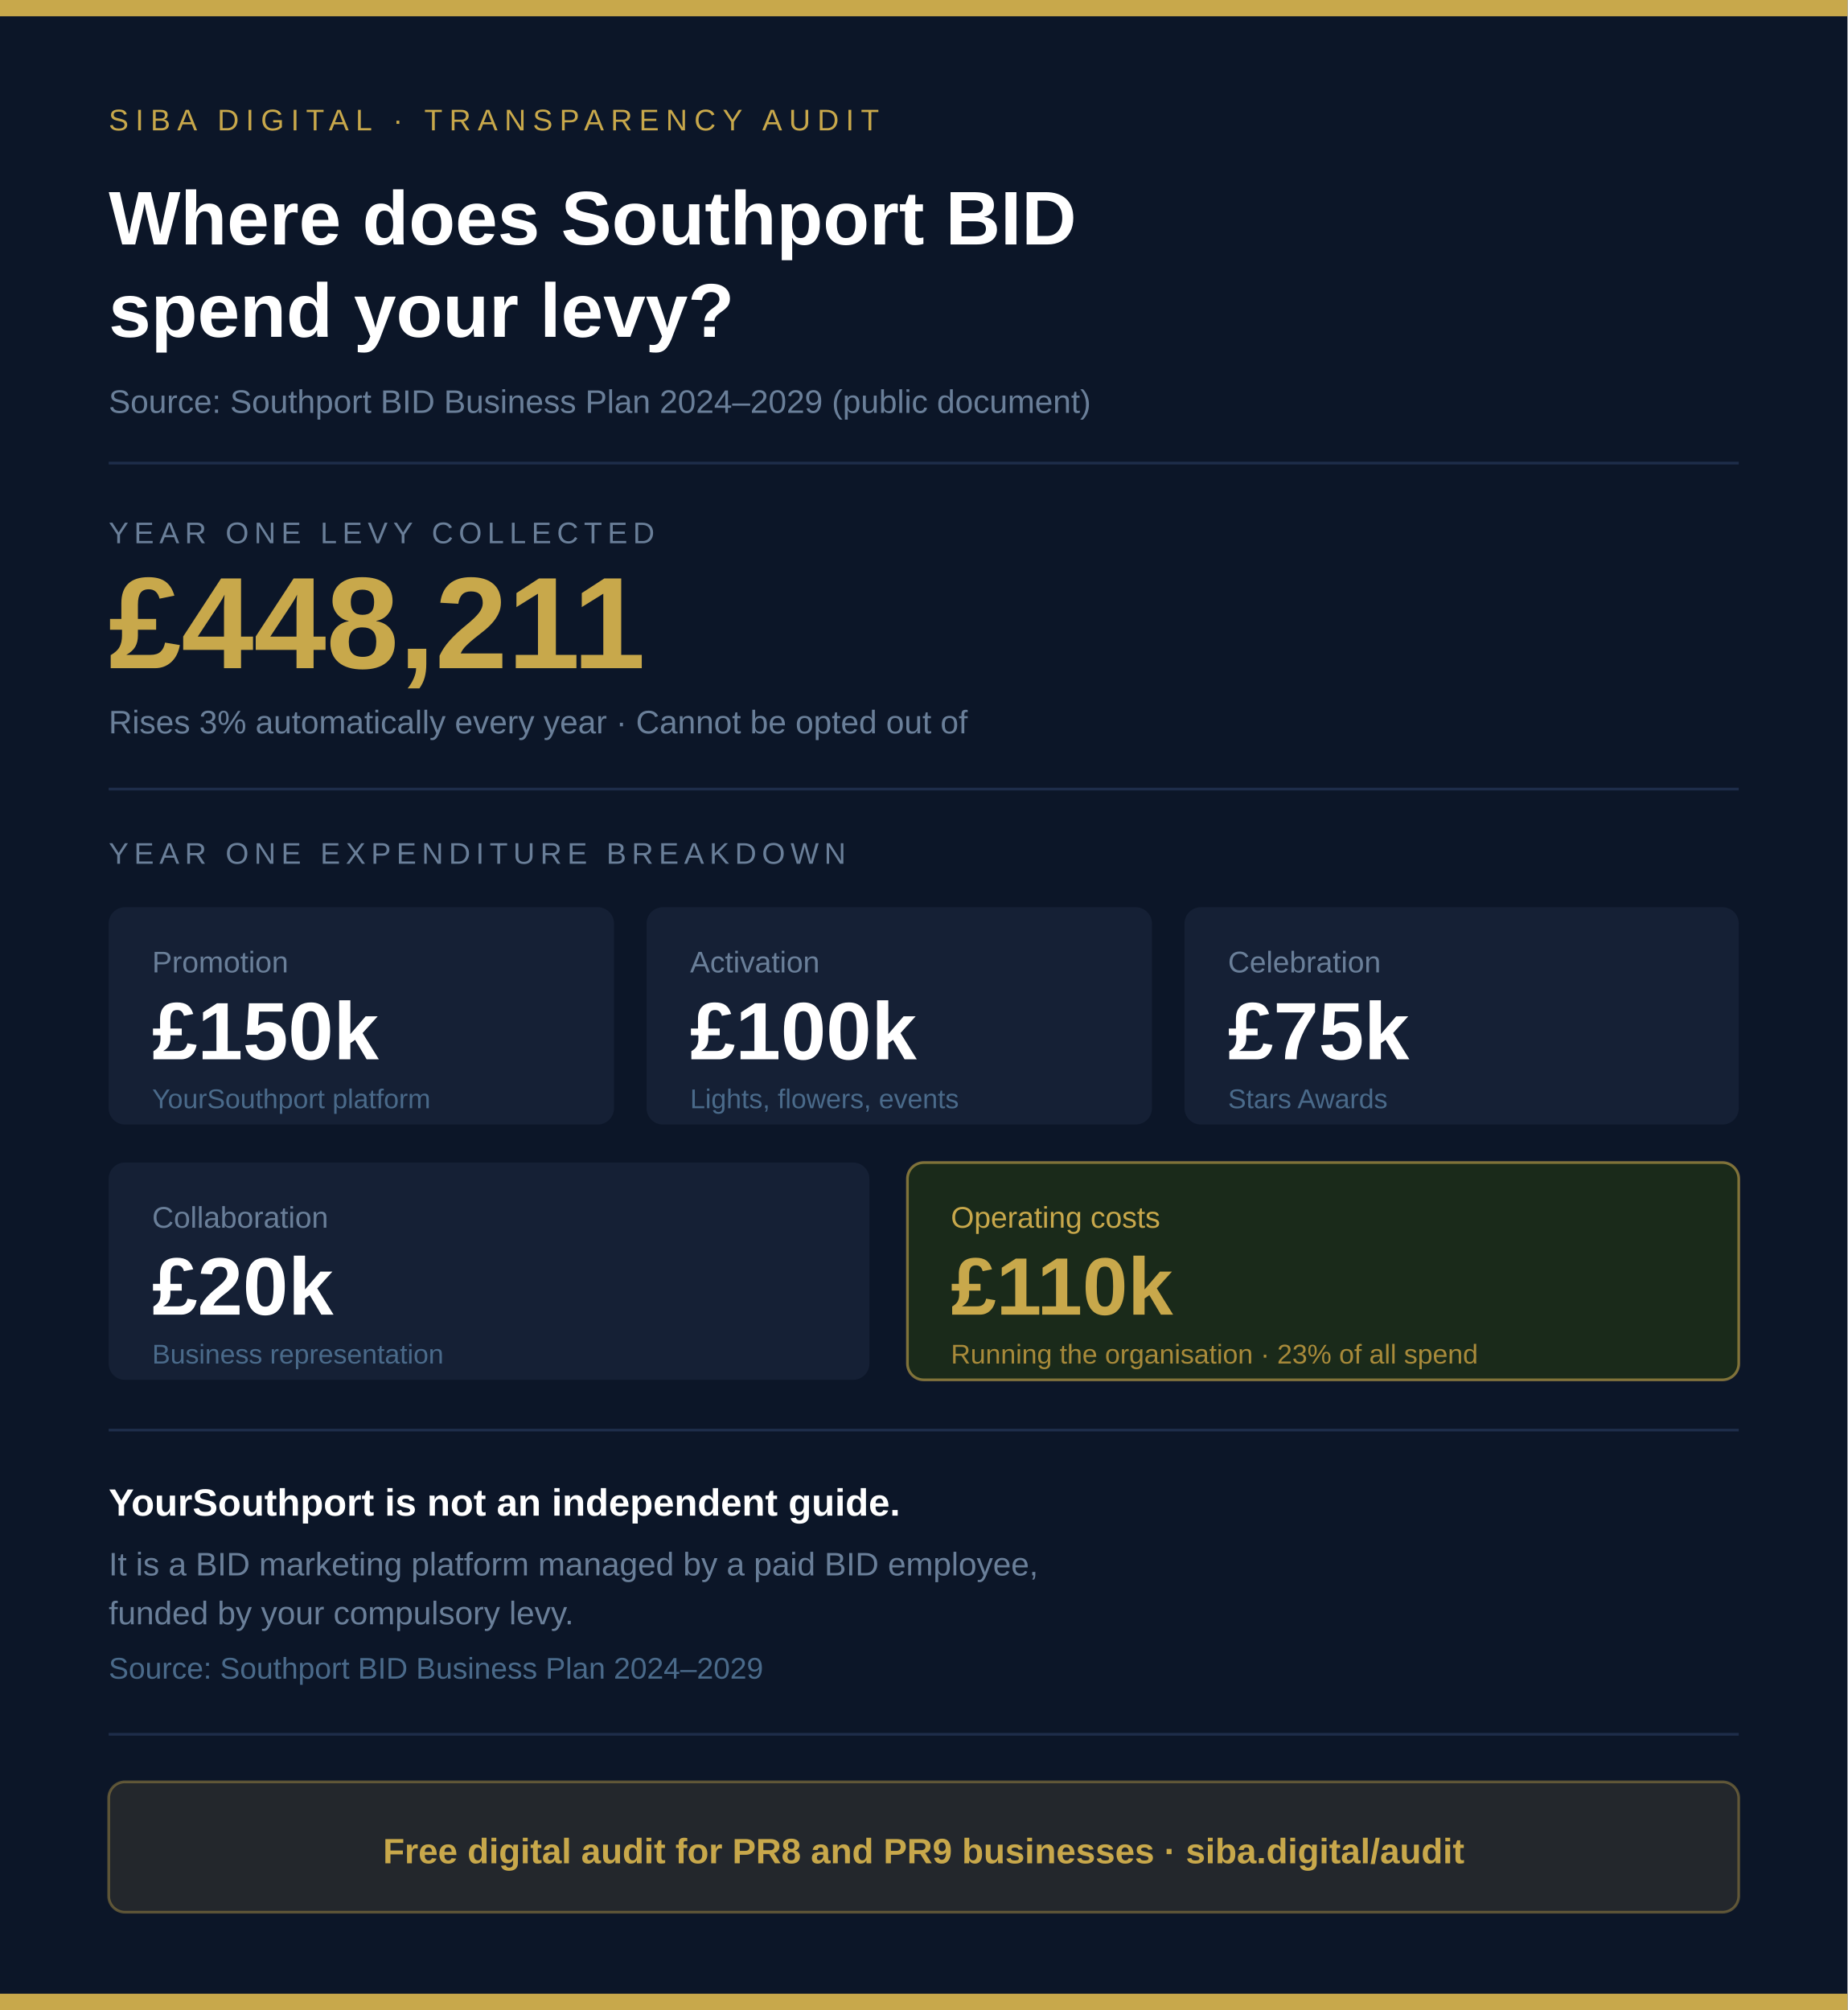
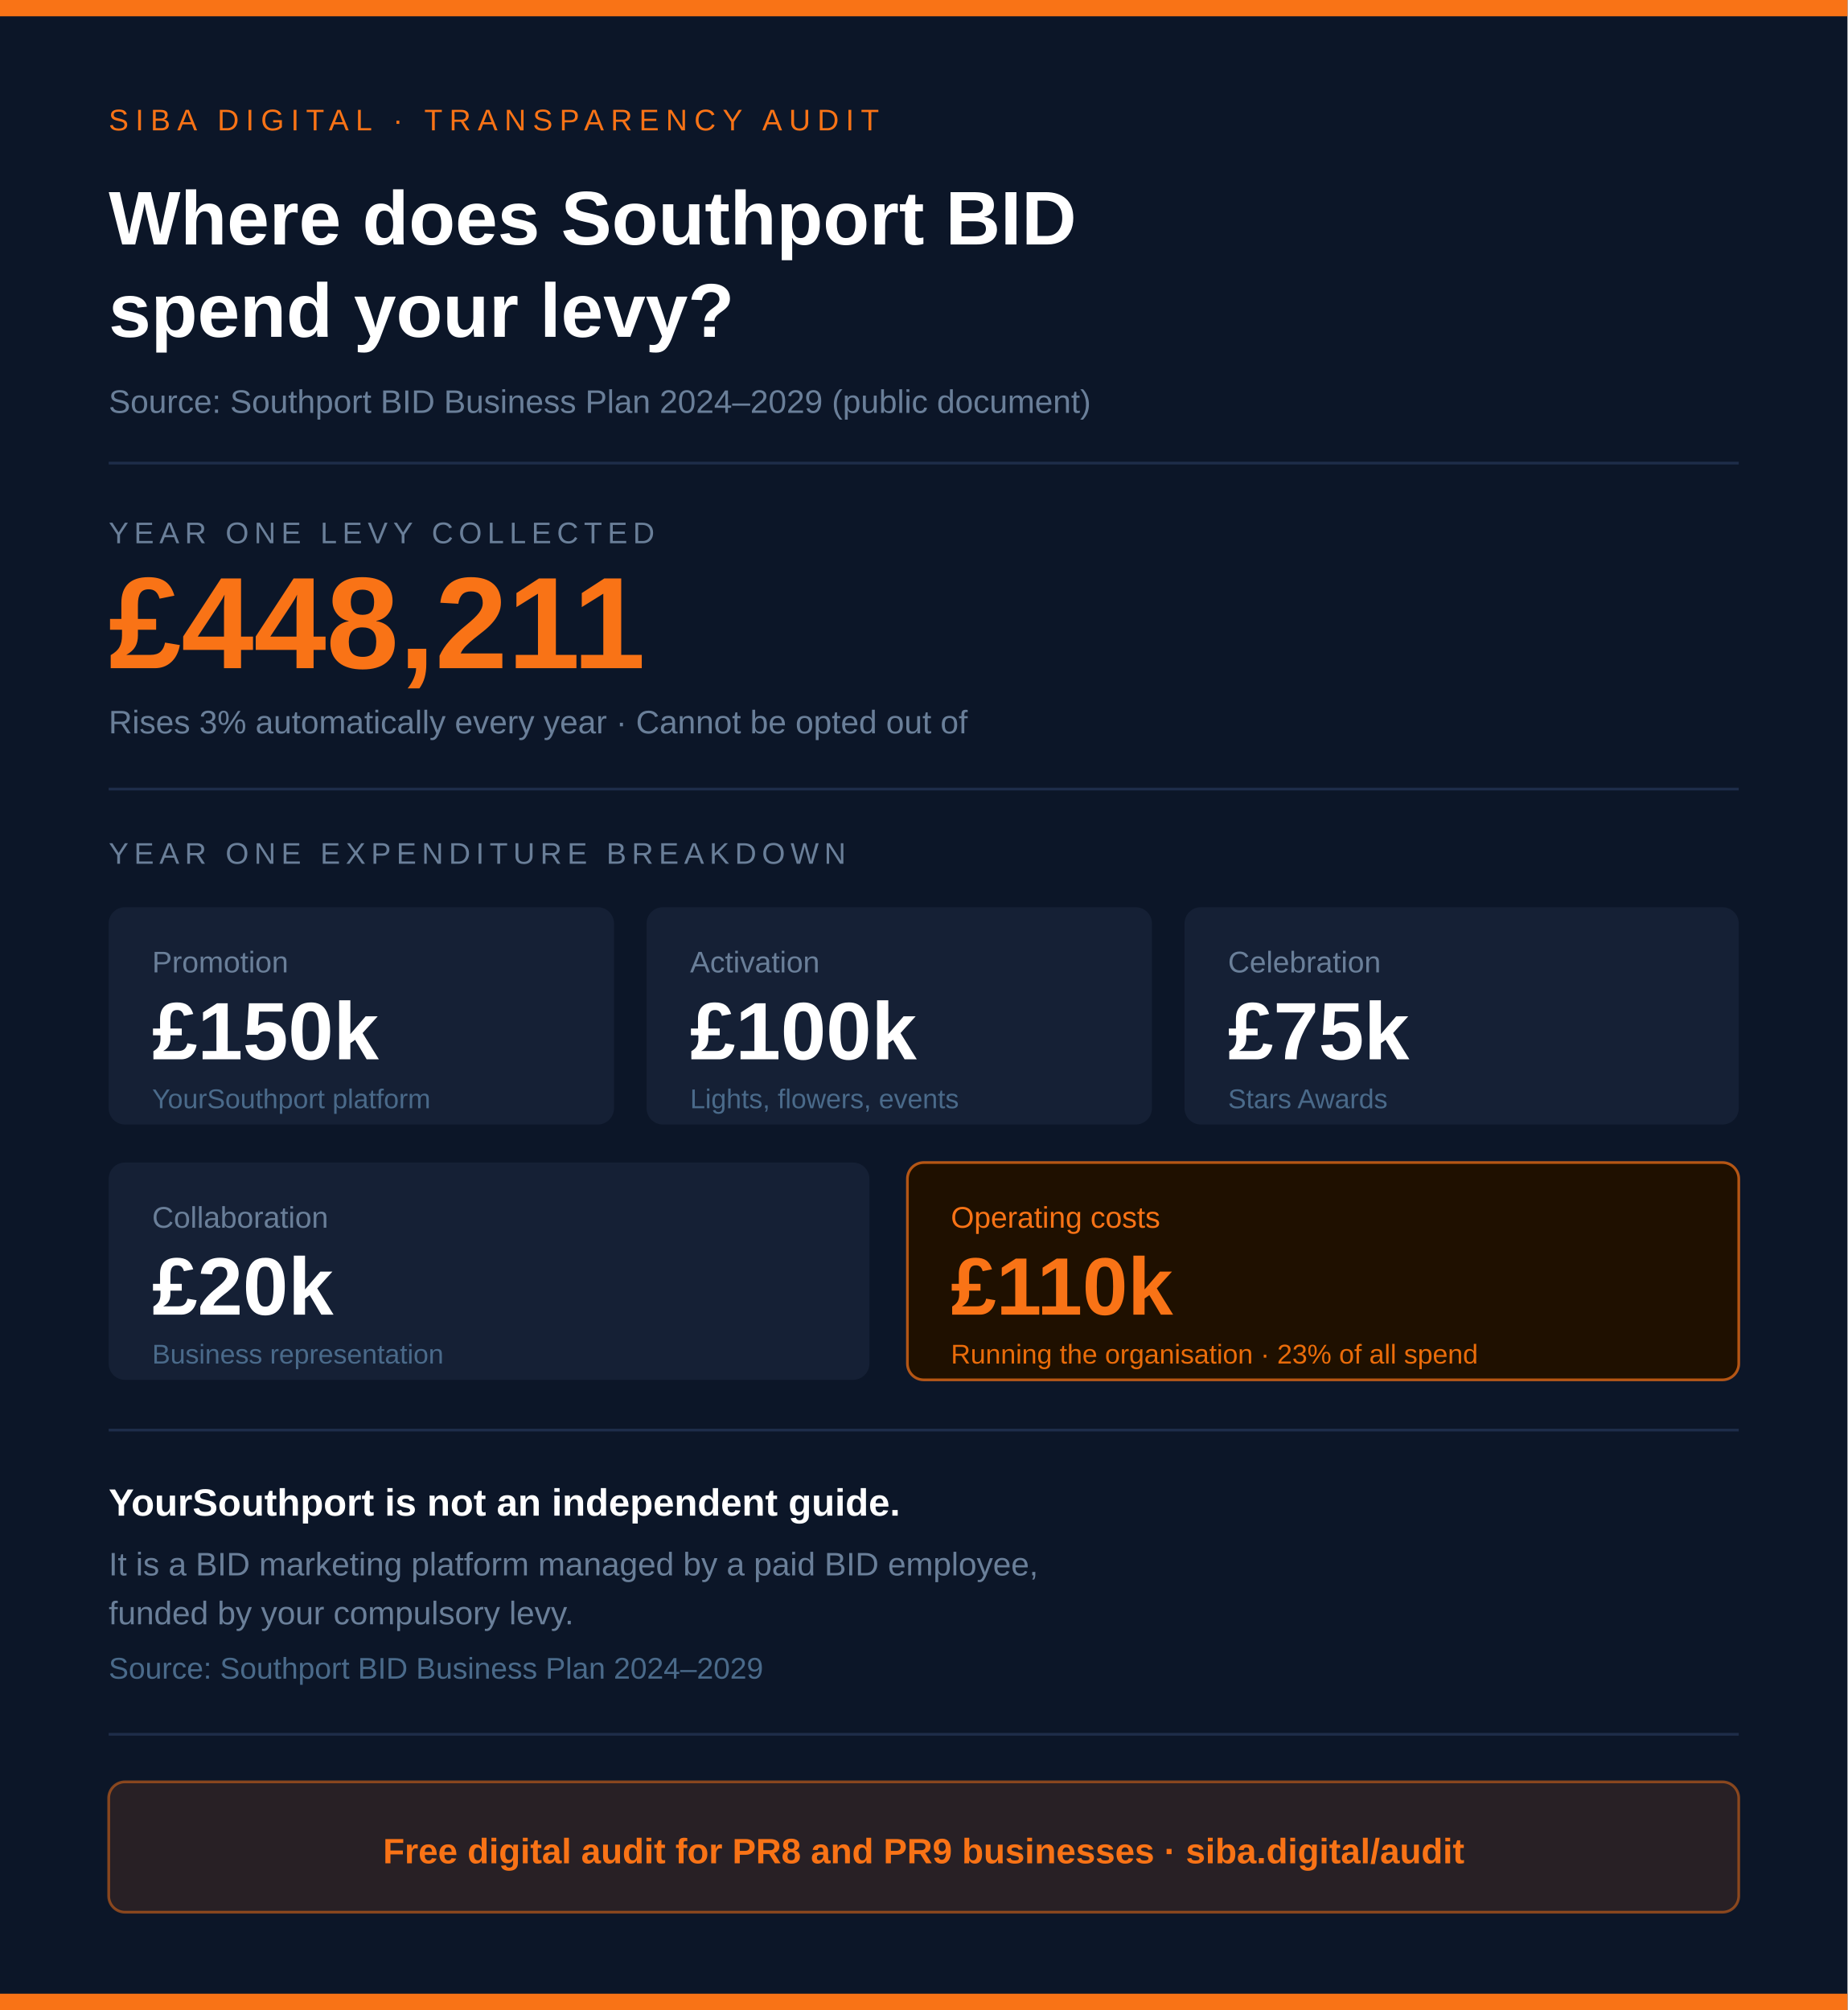
<svg xmlns="http://www.w3.org/2000/svg" width="100%" viewBox="0 0 680 740">
  <defs>
    <marker id="arrow" viewBox="0 0 10 10" refX="8" refY="5" markerWidth="6" markerHeight="6" orient="auto-start-reverse">
      <path d="M2 1L8 5L2 9" fill="none" stroke="context-stroke" stroke-width="1.5" stroke-linecap="round" stroke-linejoin="round" />
    </marker>
  </defs>
-   <rect x="0" y="0" width="680" height="740" fill="#0c1628" style="fill:rgb(12, 22, 40);stroke:none;color:rgb(255, 255, 255);stroke-width:1px;stroke-linecap:butt;stroke-linejoin:miter;opacity:1;font-family:&quot;Anthropic Sans&quot;, -apple-system, BlinkMacSystemFont, &quot;Segoe UI&quot;, sans-serif;font-size:16px;font-weight:400;text-anchor:start;dominant-baseline:auto" />
-   <rect x="0" y="0" width="680" height="6" fill="#c8a84b" style="fill:rgb(200, 168, 75);stroke:none;color:rgb(255, 255, 255);stroke-width:1px;stroke-linecap:butt;stroke-linejoin:miter;opacity:1;font-family:&quot;Anthropic Sans&quot;, -apple-system, BlinkMacSystemFont, &quot;Segoe UI&quot;, sans-serif;font-size:16px;font-weight:400;text-anchor:start;dominant-baseline:auto" />
-   <text x="40" y="48" font-family="Arial, sans-serif" font-size="11" font-weight="400" fill="#c8a84b" letter-spacing="2.5" style="fill:rgb(200, 168, 75);stroke:none;color:rgb(255, 255, 255);stroke-width:1px;stroke-linecap:butt;stroke-linejoin:miter;opacity:1;font-family:Arial, sans-serif;font-size:11px;font-weight:400;text-anchor:start;dominant-baseline:auto">SIBA DIGITAL · TRANSPARENCY AUDIT</text>
-   <text x="40" y="90" font-family="Arial, sans-serif" font-size="28" font-weight="700" fill="#ffffff" style="fill:rgb(255, 255, 255);stroke:none;color:rgb(255, 255, 255);stroke-width:1px;stroke-linecap:butt;stroke-linejoin:miter;opacity:1;font-family:Arial, sans-serif;font-size:28px;font-weight:700;text-anchor:start;dominant-baseline:auto">Where does Southport BID</text>
-   <text x="40" y="124" font-family="Arial, sans-serif" font-size="28" font-weight="700" fill="#ffffff" style="fill:rgb(255, 255, 255);stroke:none;color:rgb(255, 255, 255);stroke-width:1px;stroke-linecap:butt;stroke-linejoin:miter;opacity:1;font-family:Arial, sans-serif;font-size:28px;font-weight:700;text-anchor:start;dominant-baseline:auto">spend your levy?</text>
-   <text x="40" y="152" font-family="Arial, sans-serif" font-size="12" fill="#6a7f99" style="fill:rgb(106, 127, 153);stroke:none;color:rgb(255, 255, 255);stroke-width:1px;stroke-linecap:butt;stroke-linejoin:miter;opacity:1;font-family:Arial, sans-serif;font-size:12px;font-weight:400;text-anchor:start;dominant-baseline:auto">Source: Southport BID Business Plan 2024–2029 (public document)</text>
-   <rect x="40" y="170" width="600" height="1" fill="#1e2d4a" style="fill:rgb(30, 45, 74);stroke:none;color:rgb(255, 255, 255);stroke-width:1px;stroke-linecap:butt;stroke-linejoin:miter;opacity:1;font-family:&quot;Anthropic Sans&quot;, -apple-system, BlinkMacSystemFont, &quot;Segoe UI&quot;, sans-serif;font-size:16px;font-weight:400;text-anchor:start;dominant-baseline:auto" />
-   <text x="40" y="200" font-family="Arial, sans-serif" font-size="11" letter-spacing="2" fill="#6a7f99" style="fill:rgb(106, 127, 153);stroke:none;color:rgb(255, 255, 255);stroke-width:1px;stroke-linecap:butt;stroke-linejoin:miter;opacity:1;font-family:Arial, sans-serif;font-size:11px;font-weight:400;text-anchor:start;dominant-baseline:auto">YEAR ONE LEVY COLLECTED</text>
-   <text x="40" y="246" font-family="Arial, sans-serif" font-size="48" font-weight="700" fill="#c8a84b" style="fill:rgb(200, 168, 75);stroke:none;color:rgb(255, 255, 255);stroke-width:1px;stroke-linecap:butt;stroke-linejoin:miter;opacity:1;font-family:Arial, sans-serif;font-size:48px;font-weight:700;text-anchor:start;dominant-baseline:auto">£448,211</text>
-   <text x="40" y="270" font-family="Arial, sans-serif" font-size="12" fill="#6a7f99" style="fill:rgb(106, 127, 153);stroke:none;color:rgb(255, 255, 255);stroke-width:1px;stroke-linecap:butt;stroke-linejoin:miter;opacity:1;font-family:Arial, sans-serif;font-size:12px;font-weight:400;text-anchor:start;dominant-baseline:auto">Rises 3% automatically every year · Cannot be opted out of</text>
-   <rect x="40" y="290" width="600" height="1" fill="#1e2d4a" style="fill:rgb(30, 45, 74);stroke:none;color:rgb(255, 255, 255);stroke-width:1px;stroke-linecap:butt;stroke-linejoin:miter;opacity:1;font-family:&quot;Anthropic Sans&quot;, -apple-system, BlinkMacSystemFont, &quot;Segoe UI&quot;, sans-serif;font-size:16px;font-weight:400;text-anchor:start;dominant-baseline:auto" />
-   <text x="40" y="318" font-family="Arial, sans-serif" font-size="11" letter-spacing="2" fill="#6a7f99" style="fill:rgb(106, 127, 153);stroke:none;color:rgb(255, 255, 255);stroke-width:1px;stroke-linecap:butt;stroke-linejoin:miter;opacity:1;font-family:Arial, sans-serif;font-size:11px;font-weight:400;text-anchor:start;dominant-baseline:auto">YEAR ONE EXPENDITURE BREAKDOWN</text>
-   <rect x="40" y="334" width="186" height="80" rx="6" fill="#152035" style="fill:rgb(21, 32, 53);stroke:none;color:rgb(255, 255, 255);stroke-width:1px;stroke-linecap:butt;stroke-linejoin:miter;opacity:1;font-family:&quot;Anthropic Sans&quot;, -apple-system, BlinkMacSystemFont, &quot;Segoe UI&quot;, sans-serif;font-size:16px;font-weight:400;text-anchor:start;dominant-baseline:auto" />
-   <text x="56" y="358" font-family="Arial, sans-serif" font-size="11" fill="#6a7f99" style="fill:rgb(106, 127, 153);stroke:none;color:rgb(255, 255, 255);stroke-width:1px;stroke-linecap:butt;stroke-linejoin:miter;opacity:1;font-family:Arial, sans-serif;font-size:11px;font-weight:400;text-anchor:start;dominant-baseline:auto">Promotion</text>
-   <text x="56" y="390" font-family="Arial, sans-serif" font-size="30" font-weight="700" fill="#ffffff" style="fill:rgb(255, 255, 255);stroke:none;color:rgb(255, 255, 255);stroke-width:1px;stroke-linecap:butt;stroke-linejoin:miter;opacity:1;font-family:Arial, sans-serif;font-size:30px;font-weight:700;text-anchor:start;dominant-baseline:auto">£150k</text>
-   <text x="56" y="408" font-family="Arial, sans-serif" font-size="10" fill="#4a6a8a" style="fill:rgb(74, 106, 138);stroke:none;color:rgb(255, 255, 255);stroke-width:1px;stroke-linecap:butt;stroke-linejoin:miter;opacity:1;font-family:Arial, sans-serif;font-size:10px;font-weight:400;text-anchor:start;dominant-baseline:auto">YourSouthport platform</text>
-   <rect x="238" y="334" width="186" height="80" rx="6" fill="#152035" style="fill:rgb(21, 32, 53);stroke:none;color:rgb(255, 255, 255);stroke-width:1px;stroke-linecap:butt;stroke-linejoin:miter;opacity:1;font-family:&quot;Anthropic Sans&quot;, -apple-system, BlinkMacSystemFont, &quot;Segoe UI&quot;, sans-serif;font-size:16px;font-weight:400;text-anchor:start;dominant-baseline:auto" />
-   <text x="254" y="358" font-family="Arial, sans-serif" font-size="11" fill="#6a7f99" style="fill:rgb(106, 127, 153);stroke:none;color:rgb(255, 255, 255);stroke-width:1px;stroke-linecap:butt;stroke-linejoin:miter;opacity:1;font-family:Arial, sans-serif;font-size:11px;font-weight:400;text-anchor:start;dominant-baseline:auto">Activation</text>
-   <text x="254" y="390" font-family="Arial, sans-serif" font-size="30" font-weight="700" fill="#ffffff" style="fill:rgb(255, 255, 255);stroke:none;color:rgb(255, 255, 255);stroke-width:1px;stroke-linecap:butt;stroke-linejoin:miter;opacity:1;font-family:Arial, sans-serif;font-size:30px;font-weight:700;text-anchor:start;dominant-baseline:auto">£100k</text>
-   <text x="254" y="408" font-family="Arial, sans-serif" font-size="10" fill="#4a6a8a" style="fill:rgb(74, 106, 138);stroke:none;color:rgb(255, 255, 255);stroke-width:1px;stroke-linecap:butt;stroke-linejoin:miter;opacity:1;font-family:Arial, sans-serif;font-size:10px;font-weight:400;text-anchor:start;dominant-baseline:auto">Lights, flowers, events</text>
-   <rect x="436" y="334" width="204" height="80" rx="6" fill="#152035" style="fill:rgb(21, 32, 53);stroke:none;color:rgb(255, 255, 255);stroke-width:1px;stroke-linecap:butt;stroke-linejoin:miter;opacity:1;font-family:&quot;Anthropic Sans&quot;, -apple-system, BlinkMacSystemFont, &quot;Segoe UI&quot;, sans-serif;font-size:16px;font-weight:400;text-anchor:start;dominant-baseline:auto" />
-   <text x="452" y="358" font-family="Arial, sans-serif" font-size="11" fill="#6a7f99" style="fill:rgb(106, 127, 153);stroke:none;color:rgb(255, 255, 255);stroke-width:1px;stroke-linecap:butt;stroke-linejoin:miter;opacity:1;font-family:Arial, sans-serif;font-size:11px;font-weight:400;text-anchor:start;dominant-baseline:auto">Celebration</text>
-   <text x="452" y="390" font-family="Arial, sans-serif" font-size="30" font-weight="700" fill="#ffffff" style="fill:rgb(255, 255, 255);stroke:none;color:rgb(255, 255, 255);stroke-width:1px;stroke-linecap:butt;stroke-linejoin:miter;opacity:1;font-family:Arial, sans-serif;font-size:30px;font-weight:700;text-anchor:start;dominant-baseline:auto">£75k</text>
-   <text x="452" y="408" font-family="Arial, sans-serif" font-size="10" fill="#4a6a8a" style="fill:rgb(74, 106, 138);stroke:none;color:rgb(255, 255, 255);stroke-width:1px;stroke-linecap:butt;stroke-linejoin:miter;opacity:1;font-family:Arial, sans-serif;font-size:10px;font-weight:400;text-anchor:start;dominant-baseline:auto">Stars Awards</text>
-   <rect x="40" y="428" width="280" height="80" rx="6" fill="#152035" style="fill:rgb(21, 32, 53);stroke:none;color:rgb(255, 255, 255);stroke-width:1px;stroke-linecap:butt;stroke-linejoin:miter;opacity:1;font-family:&quot;Anthropic Sans&quot;, -apple-system, BlinkMacSystemFont, &quot;Segoe UI&quot;, sans-serif;font-size:16px;font-weight:400;text-anchor:start;dominant-baseline:auto" />
-   <text x="56" y="452" font-family="Arial, sans-serif" font-size="11" fill="#6a7f99" style="fill:rgb(106, 127, 153);stroke:none;color:rgb(255, 255, 255);stroke-width:1px;stroke-linecap:butt;stroke-linejoin:miter;opacity:1;font-family:Arial, sans-serif;font-size:11px;font-weight:400;text-anchor:start;dominant-baseline:auto">Collaboration</text>
-   <text x="56" y="484" font-family="Arial, sans-serif" font-size="30" font-weight="700" fill="#ffffff" style="fill:rgb(255, 255, 255);stroke:none;color:rgb(255, 255, 255);stroke-width:1px;stroke-linecap:butt;stroke-linejoin:miter;opacity:1;font-family:Arial, sans-serif;font-size:30px;font-weight:700;text-anchor:start;dominant-baseline:auto">£20k</text>
-   <text x="56" y="502" font-family="Arial, sans-serif" font-size="10" fill="#4a6a8a" style="fill:rgb(74, 106, 138);stroke:none;color:rgb(255, 255, 255);stroke-width:1px;stroke-linecap:butt;stroke-linejoin:miter;opacity:1;font-family:Arial, sans-serif;font-size:10px;font-weight:400;text-anchor:start;dominant-baseline:auto">Business representation</text>
-   <rect x="334" y="428" width="306" height="80" rx="6" fill="#1a2a1a" stroke="#c8a84b" stroke-width="1" stroke-opacity="0.6" style="fill:rgb(26, 42, 26);stroke:rgb(200, 168, 75);color:rgb(255, 255, 255);stroke-width:1px;stroke-linecap:butt;stroke-linejoin:miter;opacity:1;font-family:&quot;Anthropic Sans&quot;, -apple-system, BlinkMacSystemFont, &quot;Segoe UI&quot;, sans-serif;font-size:16px;font-weight:400;text-anchor:start;dominant-baseline:auto" />
-   <text x="350" y="452" font-family="Arial, sans-serif" font-size="11" fill="#c8a84b" style="fill:rgb(200, 168, 75);stroke:none;color:rgb(255, 255, 255);stroke-width:1px;stroke-linecap:butt;stroke-linejoin:miter;opacity:1;font-family:Arial, sans-serif;font-size:11px;font-weight:400;text-anchor:start;dominant-baseline:auto">Operating costs</text>
-   <text x="350" y="484" font-family="Arial, sans-serif" font-size="30" font-weight="700" fill="#c8a84b" style="fill:rgb(200, 168, 75);stroke:none;color:rgb(255, 255, 255);stroke-width:1px;stroke-linecap:butt;stroke-linejoin:miter;opacity:1;font-family:Arial, sans-serif;font-size:30px;font-weight:700;text-anchor:start;dominant-baseline:auto">£110k</text>
-   <text x="350" y="502" font-family="Arial, sans-serif" font-size="10" fill="#a88a3a" style="fill:rgb(168, 138, 58);stroke:none;color:rgb(255, 255, 255);stroke-width:1px;stroke-linecap:butt;stroke-linejoin:miter;opacity:1;font-family:Arial, sans-serif;font-size:10px;font-weight:400;text-anchor:start;dominant-baseline:auto">Running the organisation · 23% of all spend</text>
-   <rect x="40" y="526" width="600" height="1" fill="#1e2d4a" style="fill:rgb(30, 45, 74);stroke:none;color:rgb(255, 255, 255);stroke-width:1px;stroke-linecap:butt;stroke-linejoin:miter;opacity:1;font-family:&quot;Anthropic Sans&quot;, -apple-system, BlinkMacSystemFont, &quot;Segoe UI&quot;, sans-serif;font-size:16px;font-weight:400;text-anchor:start;dominant-baseline:auto" />
-   <text x="40" y="558" font-family="Arial, sans-serif" font-size="14" fill="#ffffff" font-weight="700" style="fill:rgb(255, 255, 255);stroke:none;color:rgb(255, 255, 255);stroke-width:1px;stroke-linecap:butt;stroke-linejoin:miter;opacity:1;font-family:Arial, sans-serif;font-size:14px;font-weight:700;text-anchor:start;dominant-baseline:auto">YourSouthport is not an independent guide.</text>
-   <text x="40" y="580" font-family="Arial, sans-serif" font-size="12" fill="#6a7f99" style="fill:rgb(106, 127, 153);stroke:none;color:rgb(255, 255, 255);stroke-width:1px;stroke-linecap:butt;stroke-linejoin:miter;opacity:1;font-family:Arial, sans-serif;font-size:12px;font-weight:400;text-anchor:start;dominant-baseline:auto">It is a BID marketing platform managed by a paid BID employee,</text>
-   <text x="40" y="598" font-family="Arial, sans-serif" font-size="12" fill="#6a7f99" style="fill:rgb(106, 127, 153);stroke:none;color:rgb(255, 255, 255);stroke-width:1px;stroke-linecap:butt;stroke-linejoin:miter;opacity:1;font-family:Arial, sans-serif;font-size:12px;font-weight:400;text-anchor:start;dominant-baseline:auto">funded by your compulsory levy.</text>
-   <text x="40" y="618" font-family="Arial, sans-serif" font-size="11" fill="#4a6a8a" style="fill:rgb(74, 106, 138);stroke:none;color:rgb(255, 255, 255);stroke-width:1px;stroke-linecap:butt;stroke-linejoin:miter;opacity:1;font-family:Arial, sans-serif;font-size:11px;font-weight:400;text-anchor:start;dominant-baseline:auto">Source: Southport BID Business Plan 2024–2029</text>
-   <rect x="40" y="638" width="600" height="1" fill="#1e2d4a" style="fill:rgb(30, 45, 74);stroke:none;color:rgb(255, 255, 255);stroke-width:1px;stroke-linecap:butt;stroke-linejoin:miter;opacity:1;font-family:&quot;Anthropic Sans&quot;, -apple-system, BlinkMacSystemFont, &quot;Segoe UI&quot;, sans-serif;font-size:16px;font-weight:400;text-anchor:start;dominant-baseline:auto" />
-   <rect x="40" y="656" width="600" height="48" rx="6" fill="#c8a84b" fill-opacity="0.12" stroke="#c8a84b" stroke-width="1" stroke-opacity="0.4" style="fill:rgb(200, 168, 75);stroke:rgb(200, 168, 75);color:rgb(255, 255, 255);stroke-width:1px;stroke-linecap:butt;stroke-linejoin:miter;opacity:1;font-family:&quot;Anthropic Sans&quot;, -apple-system, BlinkMacSystemFont, &quot;Segoe UI&quot;, sans-serif;font-size:16px;font-weight:400;text-anchor:start;dominant-baseline:auto" />
-   <text x="340" y="686" font-family="Arial, sans-serif" font-size="13" font-weight="700" fill="#c8a84b" text-anchor="middle" style="fill:rgb(200, 168, 75);stroke:none;color:rgb(255, 255, 255);stroke-width:1px;stroke-linecap:butt;stroke-linejoin:miter;opacity:1;font-family:Arial, sans-serif;font-size:13px;font-weight:700;text-anchor:middle;dominant-baseline:auto">Free digital audit for PR8 and PR9 businesses · siba.digital/audit</text>
-   <rect x="0" y="734" width="680" height="6" fill="#c8a84b" style="fill:rgb(200, 168, 75);stroke:none;color:rgb(255, 255, 255);stroke-width:1px;stroke-linecap:butt;stroke-linejoin:miter;opacity:1;font-family:&quot;Anthropic Sans&quot;, -apple-system, BlinkMacSystemFont, &quot;Segoe UI&quot;, sans-serif;font-size:16px;font-weight:400;text-anchor:start;dominant-baseline:auto" />
+   <rect x="0" y="0" width="680" height="740" fill="#0c1628" />
+   <rect x="0" y="0" width="680" height="6" fill="#f97316" />
+   <text x="40" y="48" font-family="Arial, sans-serif" font-size="11" font-weight="400" fill="#f97316" letter-spacing="2.5">SIBA DIGITAL · TRANSPARENCY AUDIT</text>
+   <text x="40" y="90" font-family="Arial, sans-serif" font-size="28" font-weight="700" fill="#ffffff">Where does Southport BID</text>
+   <text x="40" y="124" font-family="Arial, sans-serif" font-size="28" font-weight="700" fill="#ffffff">spend your levy?</text>
+   <text x="40" y="152" font-family="Arial, sans-serif" font-size="12" fill="#6a7f99">Source: Southport BID Business Plan 2024–2029 (public document)</text>
+   <rect x="40" y="170" width="600" height="1" fill="#1e2d4a" />
+   <text x="40" y="200" font-family="Arial, sans-serif" font-size="11" letter-spacing="2" fill="#6a7f99">YEAR ONE LEVY COLLECTED</text>
+   <text x="40" y="246" font-family="Arial, sans-serif" font-size="48" font-weight="700" fill="#f97316">£448,211</text>
+   <text x="40" y="270" font-family="Arial, sans-serif" font-size="12" fill="#6a7f99">Rises 3% automatically every year · Cannot be opted out of</text>
+   <rect x="40" y="290" width="600" height="1" fill="#1e2d4a" />
+   <text x="40" y="318" font-family="Arial, sans-serif" font-size="11" letter-spacing="2" fill="#6a7f99">YEAR ONE EXPENDITURE BREAKDOWN</text>
+   <rect x="40" y="334" width="186" height="80" rx="6" fill="#152035" />
+   <text x="56" y="358" font-family="Arial, sans-serif" font-size="11" fill="#6a7f99">Promotion</text>
+   <text x="56" y="390" font-family="Arial, sans-serif" font-size="30" font-weight="700" fill="#ffffff">£150k</text>
+   <text x="56" y="408" font-family="Arial, sans-serif" font-size="10" fill="#4a6a8a">YourSouthport platform</text>
+   <rect x="238" y="334" width="186" height="80" rx="6" fill="#152035" />
+   <text x="254" y="358" font-family="Arial, sans-serif" font-size="11" fill="#6a7f99">Activation</text>
+   <text x="254" y="390" font-family="Arial, sans-serif" font-size="30" font-weight="700" fill="#ffffff">£100k</text>
+   <text x="254" y="408" font-family="Arial, sans-serif" font-size="10" fill="#4a6a8a">Lights, flowers, events</text>
+   <rect x="436" y="334" width="204" height="80" rx="6" fill="#152035" />
+   <text x="452" y="358" font-family="Arial, sans-serif" font-size="11" fill="#6a7f99">Celebration</text>
+   <text x="452" y="390" font-family="Arial, sans-serif" font-size="30" font-weight="700" fill="#ffffff">£75k</text>
+   <text x="452" y="408" font-family="Arial, sans-serif" font-size="10" fill="#4a6a8a">Stars Awards</text>
+   <rect x="40" y="428" width="280" height="80" rx="6" fill="#152035" />
+   <text x="56" y="452" font-family="Arial, sans-serif" font-size="11" fill="#6a7f99">Collaboration</text>
+   <text x="56" y="484" font-family="Arial, sans-serif" font-size="30" font-weight="700" fill="#ffffff">£20k</text>
+   <text x="56" y="502" font-family="Arial, sans-serif" font-size="10" fill="#4a6a8a">Business representation</text>
+   <rect x="334" y="428" width="306" height="80" rx="6" fill="#1f1000" stroke="#f97316" stroke-width="1" stroke-opacity="0.7" />
+   <text x="350" y="452" font-family="Arial, sans-serif" font-size="11" fill="#f97316">Operating costs</text>
+   <text x="350" y="484" font-family="Arial, sans-serif" font-size="30" font-weight="700" fill="#f97316">£110k</text>
+   <text x="350" y="502" font-family="Arial, sans-serif" font-size="10" fill="#ea6c0a">Running the organisation · 23% of all spend</text>
+   <rect x="40" y="526" width="600" height="1" fill="#1e2d4a" />
+   <text x="40" y="558" font-family="Arial, sans-serif" font-size="14" fill="#ffffff" font-weight="700">YourSouthport is not an independent guide.</text>
+   <text x="40" y="580" font-family="Arial, sans-serif" font-size="12" fill="#6a7f99">It is a BID marketing platform managed by a paid BID employee,</text>
+   <text x="40" y="598" font-family="Arial, sans-serif" font-size="12" fill="#6a7f99">funded by your compulsory levy.</text>
+   <text x="40" y="618" font-family="Arial, sans-serif" font-size="11" fill="#4a6a8a">Source: Southport BID Business Plan 2024–2029</text>
+   <rect x="40" y="638" width="600" height="1" fill="#1e2d4a" />
+   <rect x="40" y="656" width="600" height="48" rx="6" fill="#f97316" fill-opacity="0.12" stroke="#f97316" stroke-width="1" stroke-opacity="0.5" />
+   <text x="340" y="686" font-family="Arial, sans-serif" font-size="13" font-weight="700" fill="#f97316" text-anchor="middle">Free digital audit for PR8 and PR9 businesses · siba.digital/audit</text>
+   <rect x="0" y="734" width="680" height="6" fill="#f97316" />
</svg>
